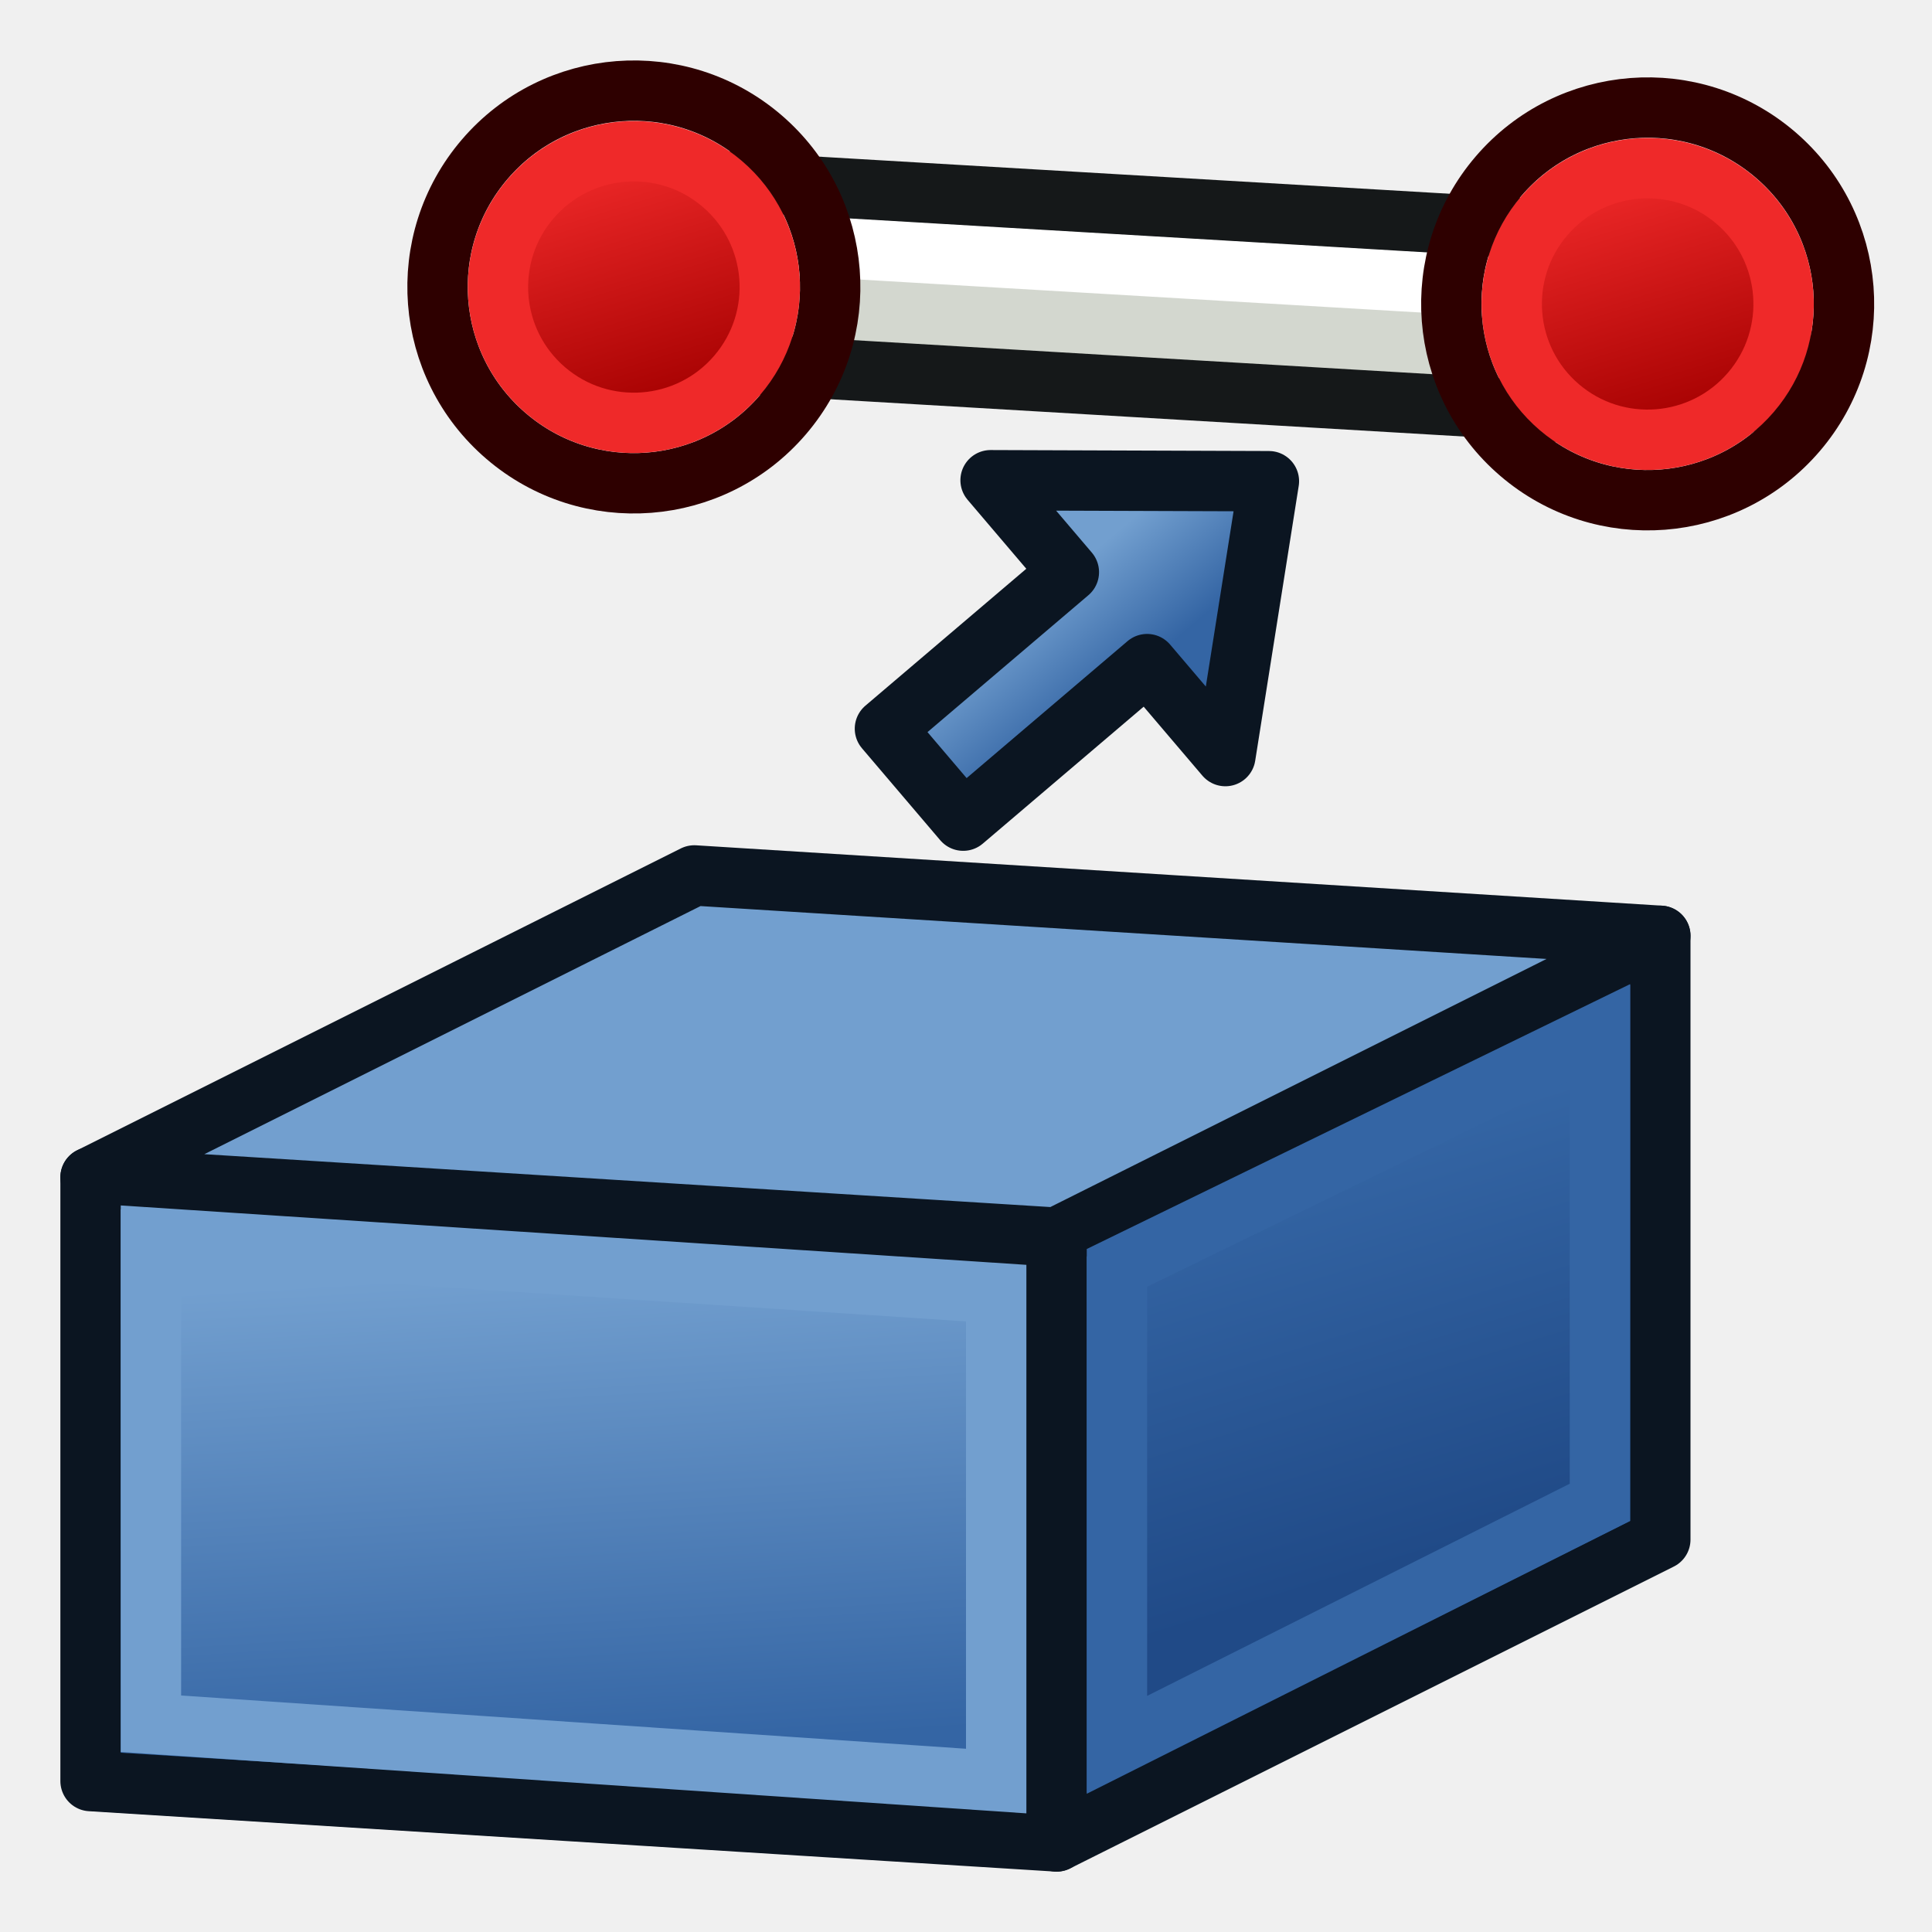
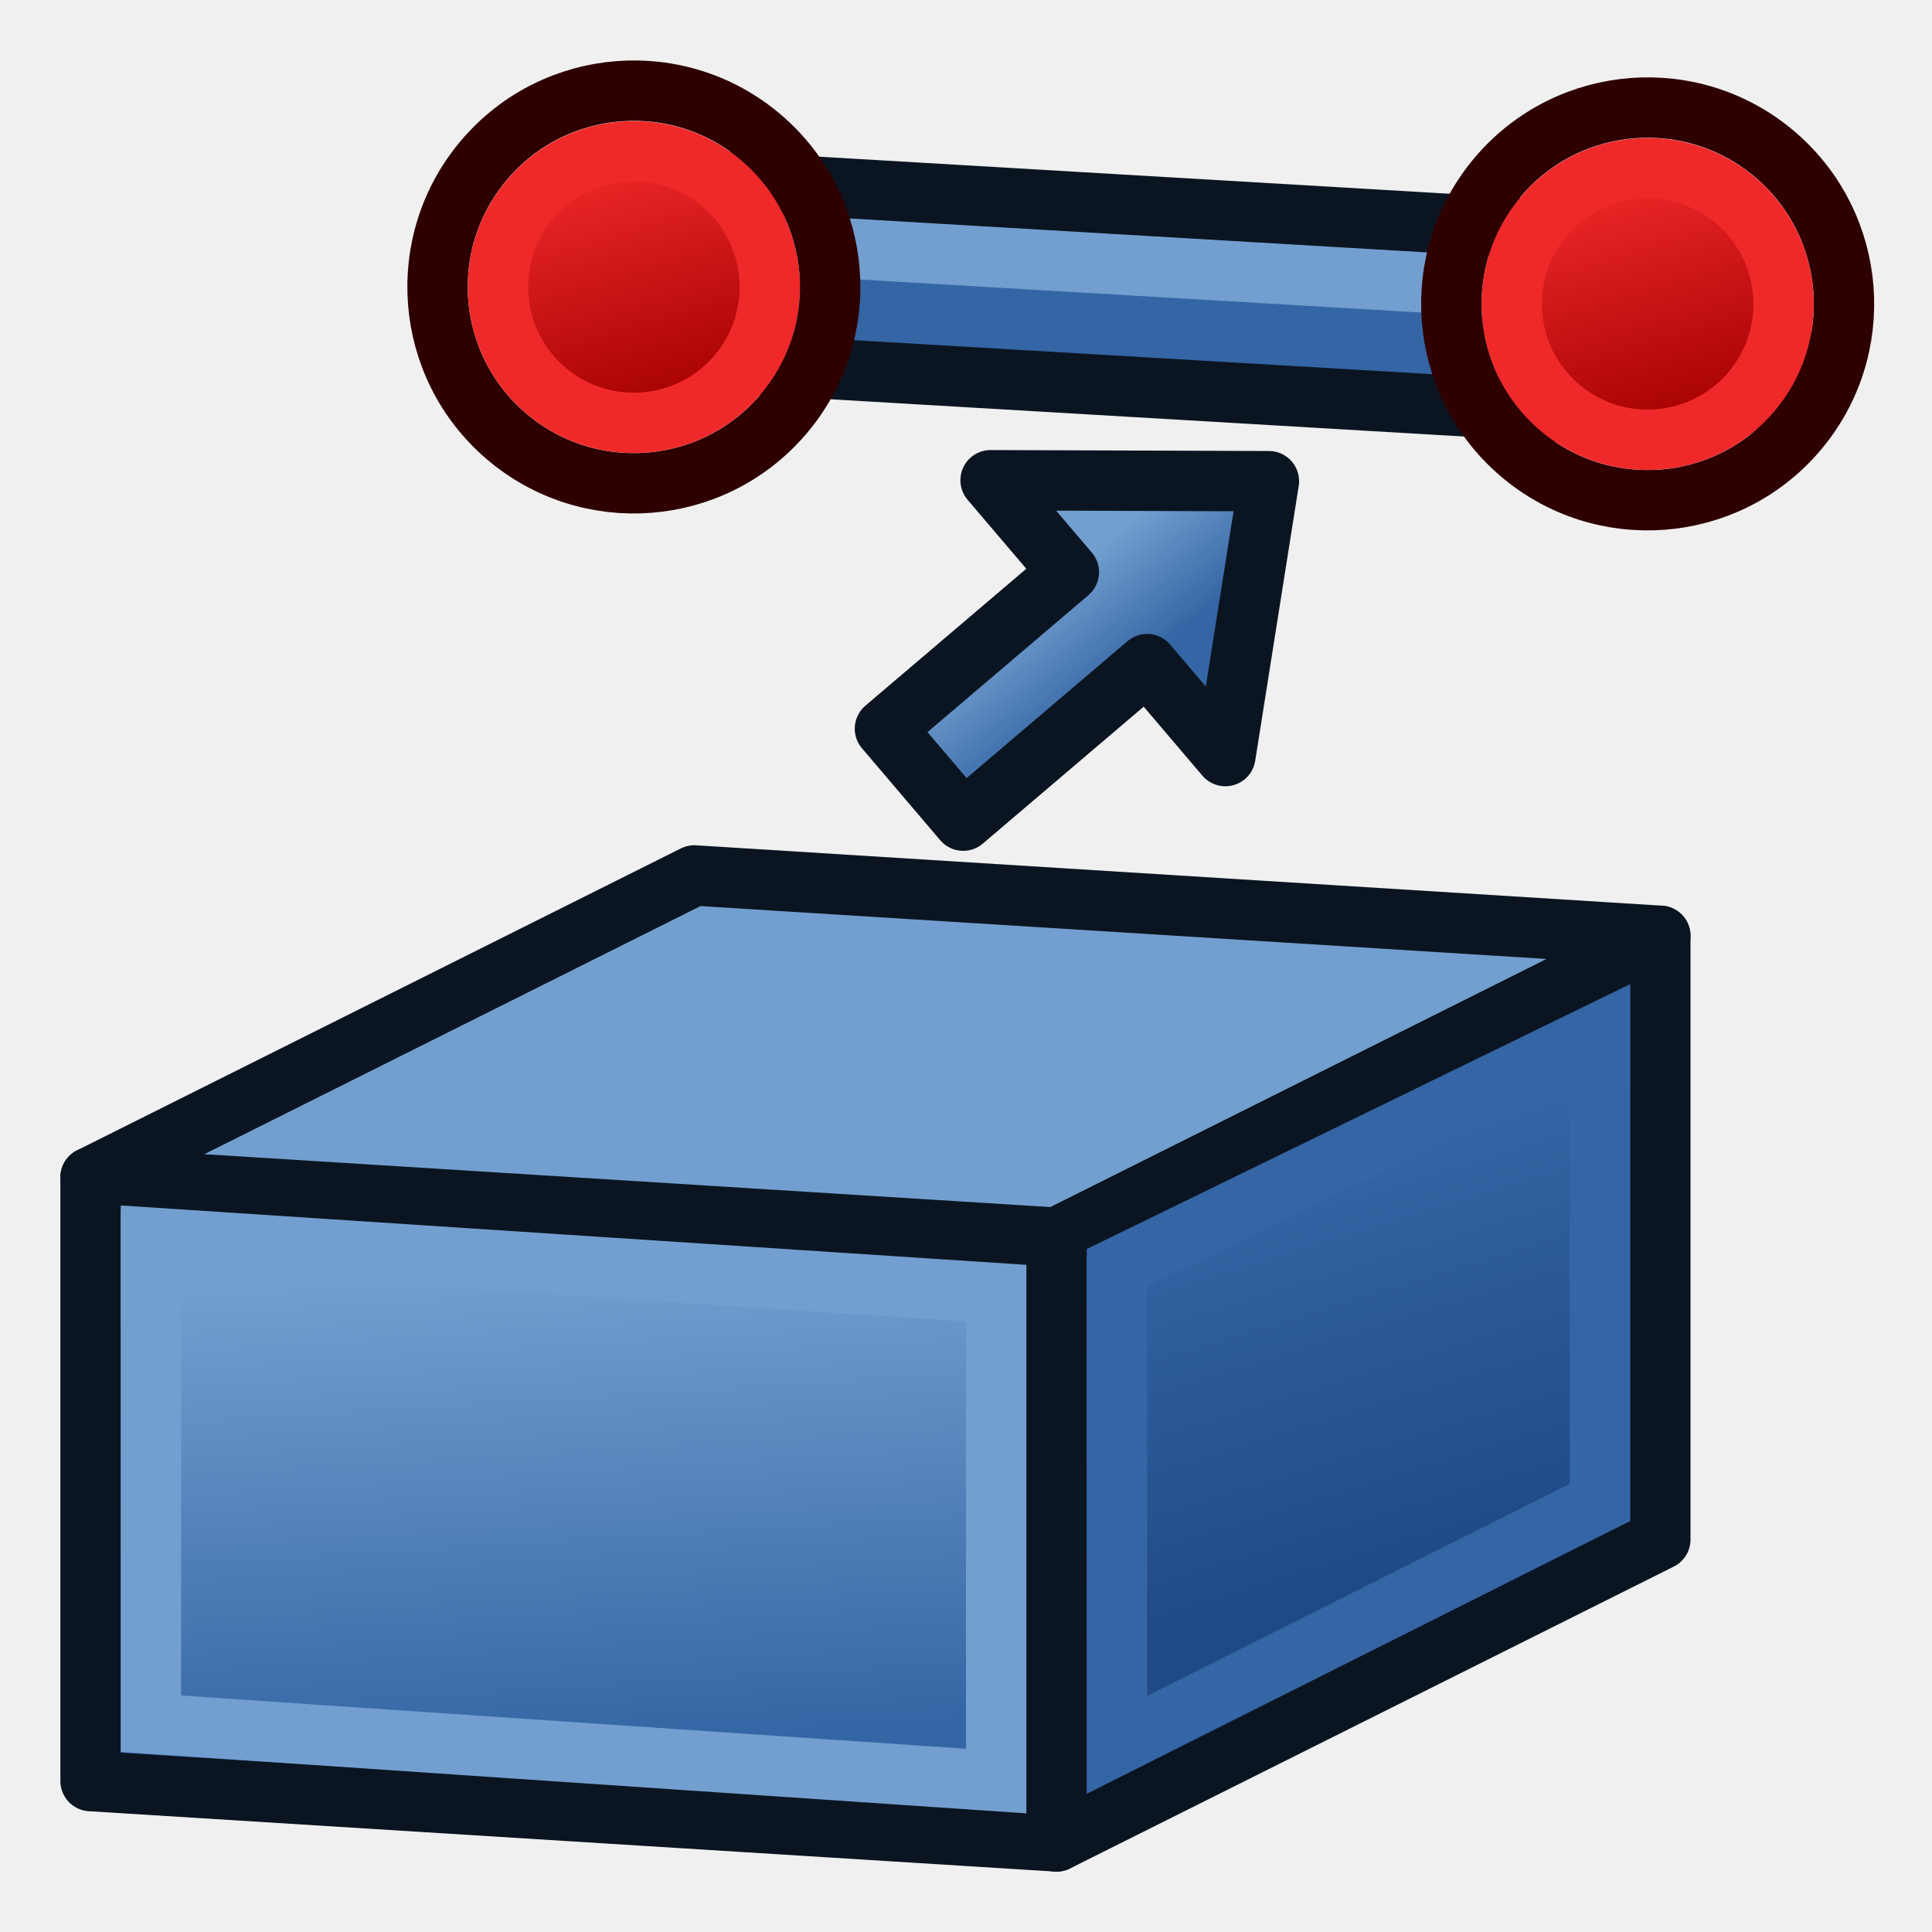
<svg xmlns="http://www.w3.org/2000/svg" xmlns:xlink="http://www.w3.org/1999/xlink" width="64" height="64" id="svg2869" version="1.1" viewBox="0 0 64 64">
  <defs id="defs2871">
    <linearGradient id="linearGradient5">
      <stop style="stop-color:#ef2929;stop-opacity:1;" offset="0" id="stop19" />
      <stop style="stop-color:#ef2929;stop-opacity:0;" offset="1" id="stop20" />
    </linearGradient>
    <linearGradient id="swatch18">
      <stop style="stop-color:#ef2929;stop-opacity:1;" offset="0" id="stop18" />
    </linearGradient>
    <linearGradient id="swatch15">
      <stop style="stop-color:#3d0000;stop-opacity:1;" offset="0" id="stop15" />
    </linearGradient>
    <linearGradient id="linearGradient5-1">
      <stop style="stop-color:#ef2929;stop-opacity:1;" offset="0" id="stop5" />
      <stop style="stop-color:#ef2929;stop-opacity:0;" offset="1" id="stop6" />
    </linearGradient>
    <linearGradient id="linearGradient3836-9">
      <stop style="stop-color:#a40000;stop-opacity:1" offset="0" id="stop3838-8" />
      <stop style="stop-color:#ef2929;stop-opacity:1" offset="1" id="stop3840-1" />
    </linearGradient>
    <linearGradient id="linearGradient3836-9-3">
      <stop style="stop-color:#a40000;stop-opacity:1" offset="0" id="stop3838-8-5" />
      <stop style="stop-color:#ef2929;stop-opacity:1" offset="1" id="stop3840-1-6" />
    </linearGradient>
    <linearGradient y2="5" x2="-22" y1="18" x1="-18" gradientUnits="userSpaceOnUse" id="linearGradient3082" xlink:href="#linearGradient3836-9-3" />
    <linearGradient id="linearGradient3836-9-7">
      <stop style="stop-color:#a40000;stop-opacity:1" offset="0" id="stop3838-8-0" />
      <stop style="stop-color:#ef2929;stop-opacity:1" offset="1" id="stop3840-1-9" />
    </linearGradient>
    <linearGradient y2="5" x2="-22" y1="18" x1="-18" gradientUnits="userSpaceOnUse" id="linearGradient3082-3" xlink:href="#linearGradient3836-9-7" />
    <linearGradient xlink:href="#linearGradient3836-9-3" id="linearGradient3801-1-3" gradientUnits="userSpaceOnUse" x1="-18" y1="18" x2="-22" y2="5" gradientTransform="matrix(0.7634244,0,0,0.7575042,-4.596389,2.752564)" />
    <linearGradient xlink:href="#linearGradient3836-9-3" id="linearGradient3801-1-3-2" gradientUnits="userSpaceOnUse" x1="-18" y1="18" x2="-22" y2="5" gradientTransform="matrix(0.849567,0,0,0.8430139,-2.927337,1.779038)" />
    <linearGradient xlink:href="#linearGradient3836-9-3" id="linearGradient34" gradientUnits="userSpaceOnUse" gradientTransform="matrix(0.8260704,0,0,0.8253345,-4.009808,1.346708)" x1="-18" y1="18" x2="-22" y2="5" />
    <linearGradient xlink:href="#linearGradient3838" id="linearGradient3844" x1="36" y1="1039.362" x2="32" y2="1003.362" gradientUnits="userSpaceOnUse" gradientTransform="translate(2.0563921e-6,-988.3622)" />
    <linearGradient id="linearGradient3838">
      <stop style="stop-color:#d3d7cf;stop-opacity:1;" offset="0" id="stop3840" />
      <stop style="stop-color:#ffffff;stop-opacity:1;" offset="1" id="stop3842" />
    </linearGradient>
    <linearGradient xlink:href="#linearGradient3830" id="linearGradient3836" x1="36" y1="1037.362" x2="32" y2="1005.362" gradientUnits="userSpaceOnUse" gradientTransform="translate(2.0563921e-6,-988.3622)" />
    <linearGradient id="linearGradient3830">
      <stop style="stop-color:#ffffff;stop-opacity:1;" offset="0" id="stop3832" />
      <stop style="stop-color:#d3d7cf;stop-opacity:1;" offset="1" id="stop3834" />
    </linearGradient>
    <linearGradient x1="10.504" y1="16.487" x2="5.935" y2="1.636" id="linearGradient-1" gradientTransform="scale(0.9999902,1.00001)" gradientUnits="userSpaceOnUse">
      <stop stop-color="#A40000" offset="0%" id="stop6-9" />
      <stop stop-color="#EF2929" offset="100%" id="stop8" />
    </linearGradient>
    <linearGradient xlink:href="#linearGradient3815" id="linearGradient3856" gradientUnits="userSpaceOnUse" x1="80" y1="58" x2="79" y2="42" />
    <linearGradient id="linearGradient3815">
      <stop style="stop-color:#3465a4;stop-opacity:1" offset="0" id="stop3817" />
      <stop style="stop-color:#729fcf;stop-opacity:1" offset="1" id="stop3819" />
    </linearGradient>
    <linearGradient xlink:href="#linearGradient3841" id="linearGradient3858" gradientUnits="userSpaceOnUse" x1="109" y1="51" x2="105" y2="38" />
    <linearGradient id="linearGradient3841">
      <stop style="stop-color:#204a87;stop-opacity:1" offset="0" id="stop3843" />
      <stop style="stop-color:#3465a4;stop-opacity:1" offset="1" id="stop3845" />
    </linearGradient>
    <linearGradient y2="5" x2="-22" y1="18" x1="-18" gradientTransform="matrix(0.7711485,0,0,0.7711394,-4.409097,2.585905)" gradientUnits="userSpaceOnUse" id="linearGradient3898" xlink:href="#linearGradient3836-9-3" />
    <linearGradient xlink:href="#linearGradient3815" id="linearGradient3978" gradientUnits="userSpaceOnUse" x1="-15" y1="37" x2="-19" y2="37" gradientTransform="rotate(15,69.46815,244.3832)" />
    <linearGradient xlink:href="#linearGradient3836-9-3" id="linearGradient25" gradientUnits="userSpaceOnUse" gradientTransform="matrix(0.8260704,0,0,0.8253345,-4.009808,1.346708)" x1="-18" y1="18" x2="-22" y2="5" />
  </defs>
-   <g id="g3849" transform="translate(-60)">
-     <path id="path3023" d="m 63,39 v 20 l 32,2 V 41 Z" style="fill:url(#linearGradient3856);fill-opacity:1;stroke:#0b1521;stroke-width:2;stroke-linecap:butt;stroke-linejoin:round;stroke-opacity:1" />
-     <path id="path3025" d="M 95,61 115,51 V 31 L 95,41 Z" style="fill:url(#linearGradient3858);fill-opacity:1;stroke:#0b1521;stroke-width:2;stroke-linecap:butt;stroke-linejoin:round;stroke-opacity:1" />
-     <path id="path3027" d="M 63,39 83,29 115,31 95,41 Z" style="fill:#729fcf;stroke:#0b1521;stroke-width:2;stroke-linecap:butt;stroke-linejoin:round;stroke-opacity:1" />
-     <path id="path3023-1" d="M 65,41 V 57.1 L 93,59 V 42.836 Z" style="fill:none;stroke:#729fcf;stroke-width:2;stroke-linecap:butt;stroke-linejoin:miter;stroke-opacity:1" />
-     <path id="path3025-7" d="M 97,57.8 113,49.767 V 34.2 L 97,42 Z" style="fill:none;stroke:#3465a4;stroke-width:2;stroke-linecap:butt;stroke-linejoin:miter;stroke-opacity:1" />
-   </g>
-   <path style="fill:none;stroke:#151819;stroke-width:8;stroke-linecap:round;stroke-linejoin:miter;stroke-miterlimit:4;stroke-dasharray:none;stroke-dashoffset:0;stroke-opacity:1" d="M 22,8.895 56,10.895" id="path3921" />
-   <path style="fill:none;stroke:#d3d7cf;stroke-width:4;stroke-linecap:round;stroke-linejoin:miter;stroke-miterlimit:4;stroke-dasharray:none;stroke-dashoffset:0;stroke-opacity:1" d="M 22,8.895 56,10.895" id="path3921-4" />
-   <path style="display:inline;fill:none;stroke:#ffffff;stroke-width:2;stroke-linecap:round;stroke-linejoin:miter;stroke-miterlimit:4;stroke-dasharray:none;stroke-dashoffset:0;stroke-opacity:1" d="m 22.312,7.895 34,2" id="path11" />
-   <g id="g3971" transform="rotate(34.60077,37.26231,14.60193)">
-     <path id="path3941" d="m 40,28 -3.864,-1.035 2.071,-7.727 -3.864,-1.035 7.607,-5.209 3.984,8.314 -3.864,-1.035 z" style="fill:url(#linearGradient3978);fill-opacity:1;stroke:#0b1521;stroke-width:2;stroke-linecap:butt;stroke-linejoin:round;stroke-opacity:1" />
-   </g>
-   <g transform="matrix(0.7786946,0,0,0.7786945,36.54595,1.103662)" id="g34" style="stroke-width:1.284">
-     <path style="fill:none;stroke:#2e0000;stroke-width:2.568;stroke-miterlimit:4;stroke-dasharray:none;stroke-opacity:1" id="path33" d="M -26.311,5.358 A 8.352,8.352 0.02 1 1 -13.623,16.223 8.352,8.352 0.02 1 1 -26.311,5.358 Z" />
-     <path style="fill:url(#linearGradient34);fill-opacity:1;stroke:#ef2929;stroke-width:2.568;stroke-miterlimit:4;stroke-dasharray:none;stroke-opacity:1" id="path34" d="m -24.359,7.036 a 5.782,5.777 0 1 1 8.784,7.516 5.782,5.777 0 0 1 -8.784,-7.516 z" />
-   </g>
-   <g transform="matrix(0.7786946,0,0,0.7786945,70.12909,1.664042)" id="g25" style="stroke-width:1.284">
-     <path style="fill:none;stroke:#2e0000;stroke-width:2.568;stroke-miterlimit:4;stroke-dasharray:none;stroke-opacity:1" id="path24" d="M -26.311,5.358 A 8.352,8.352 0.02 1 1 -13.623,16.223 8.352,8.352 0.02 1 1 -26.311,5.358 Z" />
-     <path style="fill:url(#linearGradient25);fill-opacity:1;stroke:#ef2929;stroke-width:2.568;stroke-miterlimit:4;stroke-dasharray:none;stroke-opacity:1" id="path25" d="m -24.359,7.036 a 5.782,5.777 0 1 1 8.784,7.516 5.782,5.777 0 0 1 -8.784,-7.516 z" />
+   <g id="layer3" style="display:inline">
+     <g id="layer1">
+       <g id="g3849" transform="translate(-60)">
+         <path id="path3023" d="m 63,39 v 20 l 32,2 V 41 Z" style="fill:url(#linearGradient3856);fill-opacity:1;stroke:#0b1521;stroke-width:2;stroke-linecap:butt;stroke-linejoin:round;stroke-opacity:1" />
+         <path id="path3025" d="M 95,61 115,51 V 31 L 95,41 Z" style="fill:url(#linearGradient3858);fill-opacity:1;stroke:#0b1521;stroke-width:2;stroke-linecap:butt;stroke-linejoin:round;stroke-opacity:1" />
+         <path id="path3027" d="M 63,39 83,29 115,31 95,41 Z" style="fill:#729fcf;stroke:#0b1521;stroke-width:2;stroke-linecap:butt;stroke-linejoin:round;stroke-opacity:1" />
+         <path id="path3023-1" d="M 65,41 V 57.1 L 93,59 V 42.836 Z" style="fill:none;stroke:#729fcf;stroke-width:2;stroke-linecap:butt;stroke-linejoin:miter;stroke-opacity:1" />
+         <path id="path3025-7" d="M 97,57.8 113,49.767 V 34.2 L 97,42 Z" style="fill:none;stroke:#3465a4;stroke-width:2;stroke-linecap:butt;stroke-linejoin:miter;stroke-opacity:1" />
+       </g>
+       <g id="g26" transform="translate(0,0.8951451)">
+         <path style="fill:none;stroke:#0b1521;stroke-width:8;stroke-linecap:round;stroke-linejoin:miter;stroke-miterlimit:4;stroke-dasharray:none;stroke-dashoffset:0;stroke-opacity:1" d="m 22,8 34,2" id="path3921" />
+         <path style="fill:none;stroke:#3465a4;stroke-width:4;stroke-linecap:round;stroke-linejoin:miter;stroke-miterlimit:4;stroke-dasharray:none;stroke-dashoffset:0;stroke-opacity:1" d="m 22,8 34,2" id="path3921-4" />
+         <path style="display:inline;fill:none;stroke:#729fcf;stroke-width:2;stroke-linecap:round;stroke-linejoin:miter;stroke-miterlimit:4;stroke-dasharray:none;stroke-dashoffset:0;stroke-opacity:1" d="m 22.312,7 34,2" id="path11" />
+       </g>
+       <g id="g3971" transform="rotate(34.60077,37.26231,14.60193)">
+         <path id="path3941" d="m 40,28 -3.864,-1.035 2.071,-7.727 -3.864,-1.035 7.607,-5.209 3.984,8.314 -3.864,-1.035 z" style="fill:url(#linearGradient3978);fill-opacity:1;stroke:#0b1521;stroke-width:2;stroke-linecap:butt;stroke-linejoin:round;stroke-opacity:1" />
+       </g>
+     </g>
+     <g transform="matrix(0.7786946,0,0,0.7786945,36.54595,1.103662)" id="g34" style="stroke-width:1.284">
+       <path style="fill:none;stroke:#2e0000;stroke-width:2.568;stroke-miterlimit:4;stroke-dasharray:none;stroke-opacity:1" id="path33" d="M -26.311,5.358 A 8.352,8.352 0.02 1 1 -13.623,16.223 8.352,8.352 0.02 1 1 -26.311,5.358 Z" />
+       <path style="fill:url(#linearGradient34);fill-opacity:1;stroke:#ef2929;stroke-width:2.568;stroke-miterlimit:4;stroke-dasharray:none;stroke-opacity:1" id="path34" d="m -24.359,7.036 a 5.782,5.777 0 1 1 8.784,7.516 5.782,5.777 0 0 1 -8.784,-7.516 z" />
+     </g>
+     <g transform="matrix(0.7786946,0,0,0.7786945,70.12909,1.664042)" id="g25" style="stroke-width:1.284">
+       <path style="fill:none;stroke:#2e0000;stroke-width:2.568;stroke-miterlimit:4;stroke-dasharray:none;stroke-opacity:1" id="path24" d="M -26.311,5.358 A 8.352,8.352 0.02 1 1 -13.623,16.223 8.352,8.352 0.02 1 1 -26.311,5.358 Z" />
+       <path style="fill:url(#linearGradient25);fill-opacity:1;stroke:#ef2929;stroke-width:2.568;stroke-miterlimit:4;stroke-dasharray:none;stroke-opacity:1" id="path25" d="m -24.359,7.036 a 5.782,5.777 0 1 1 8.784,7.516 5.782,5.777 0 0 1 -8.784,-7.516 z" />
+     </g>
  </g>
</svg>
